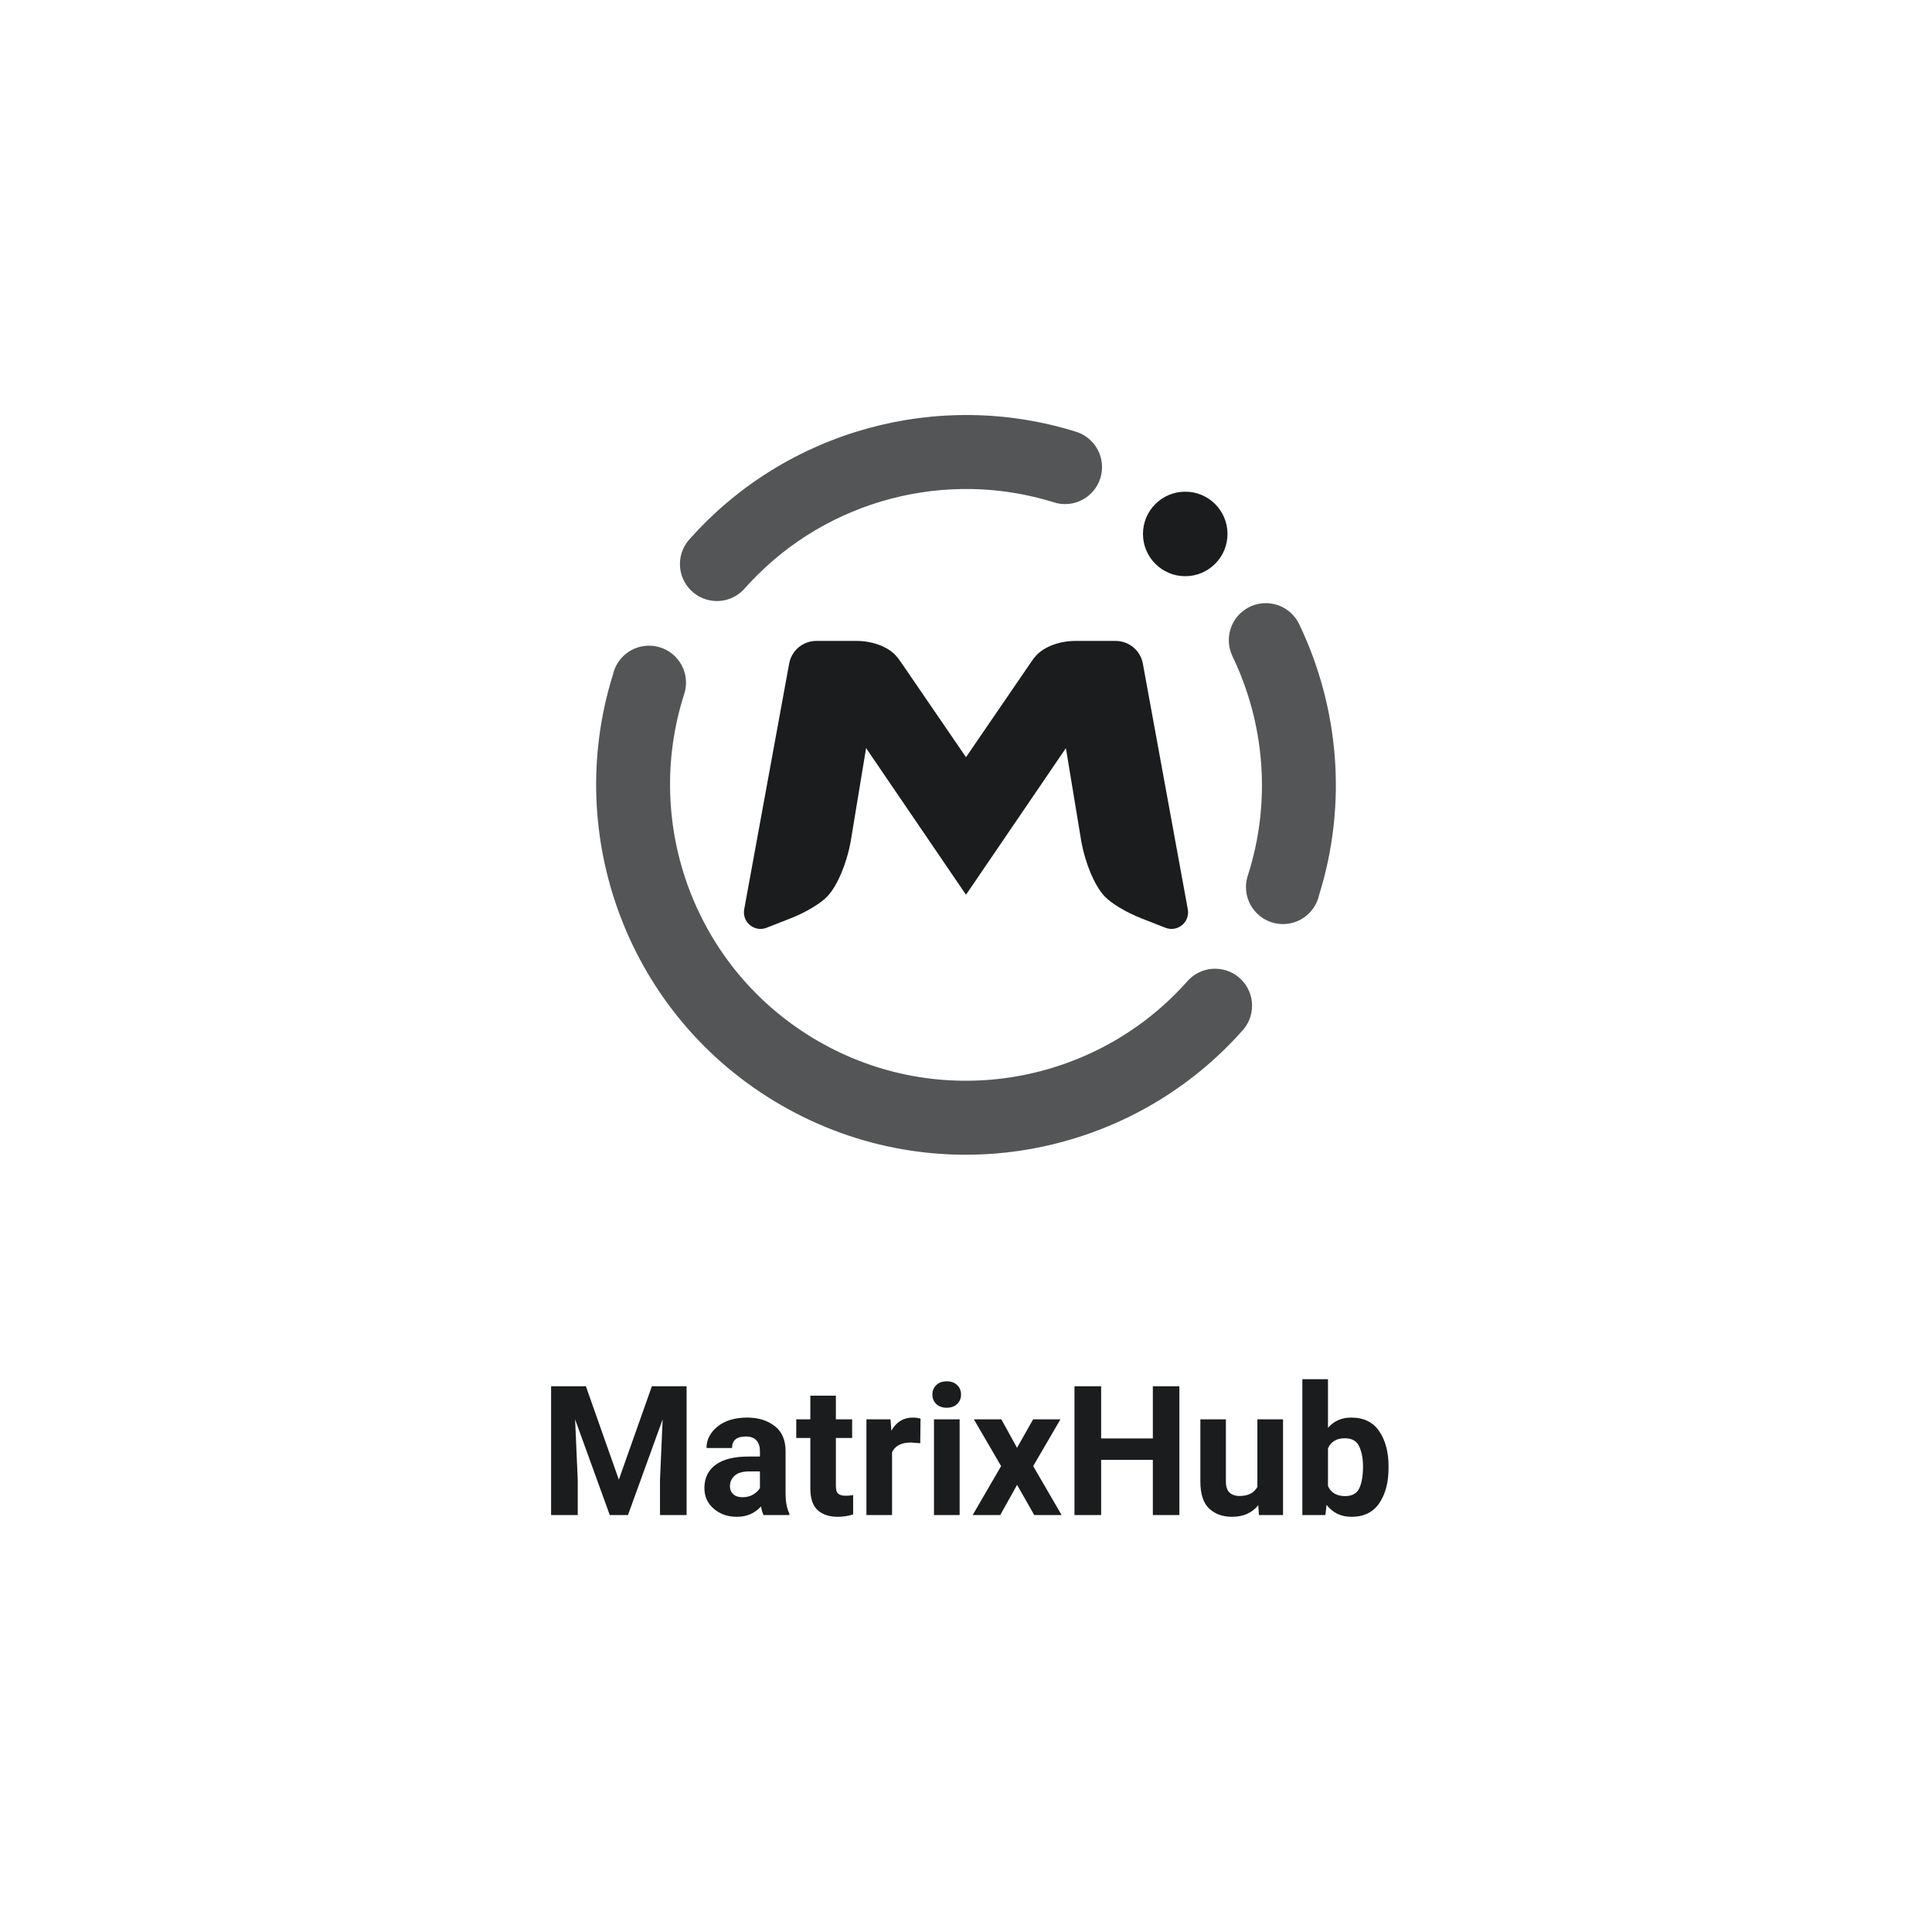
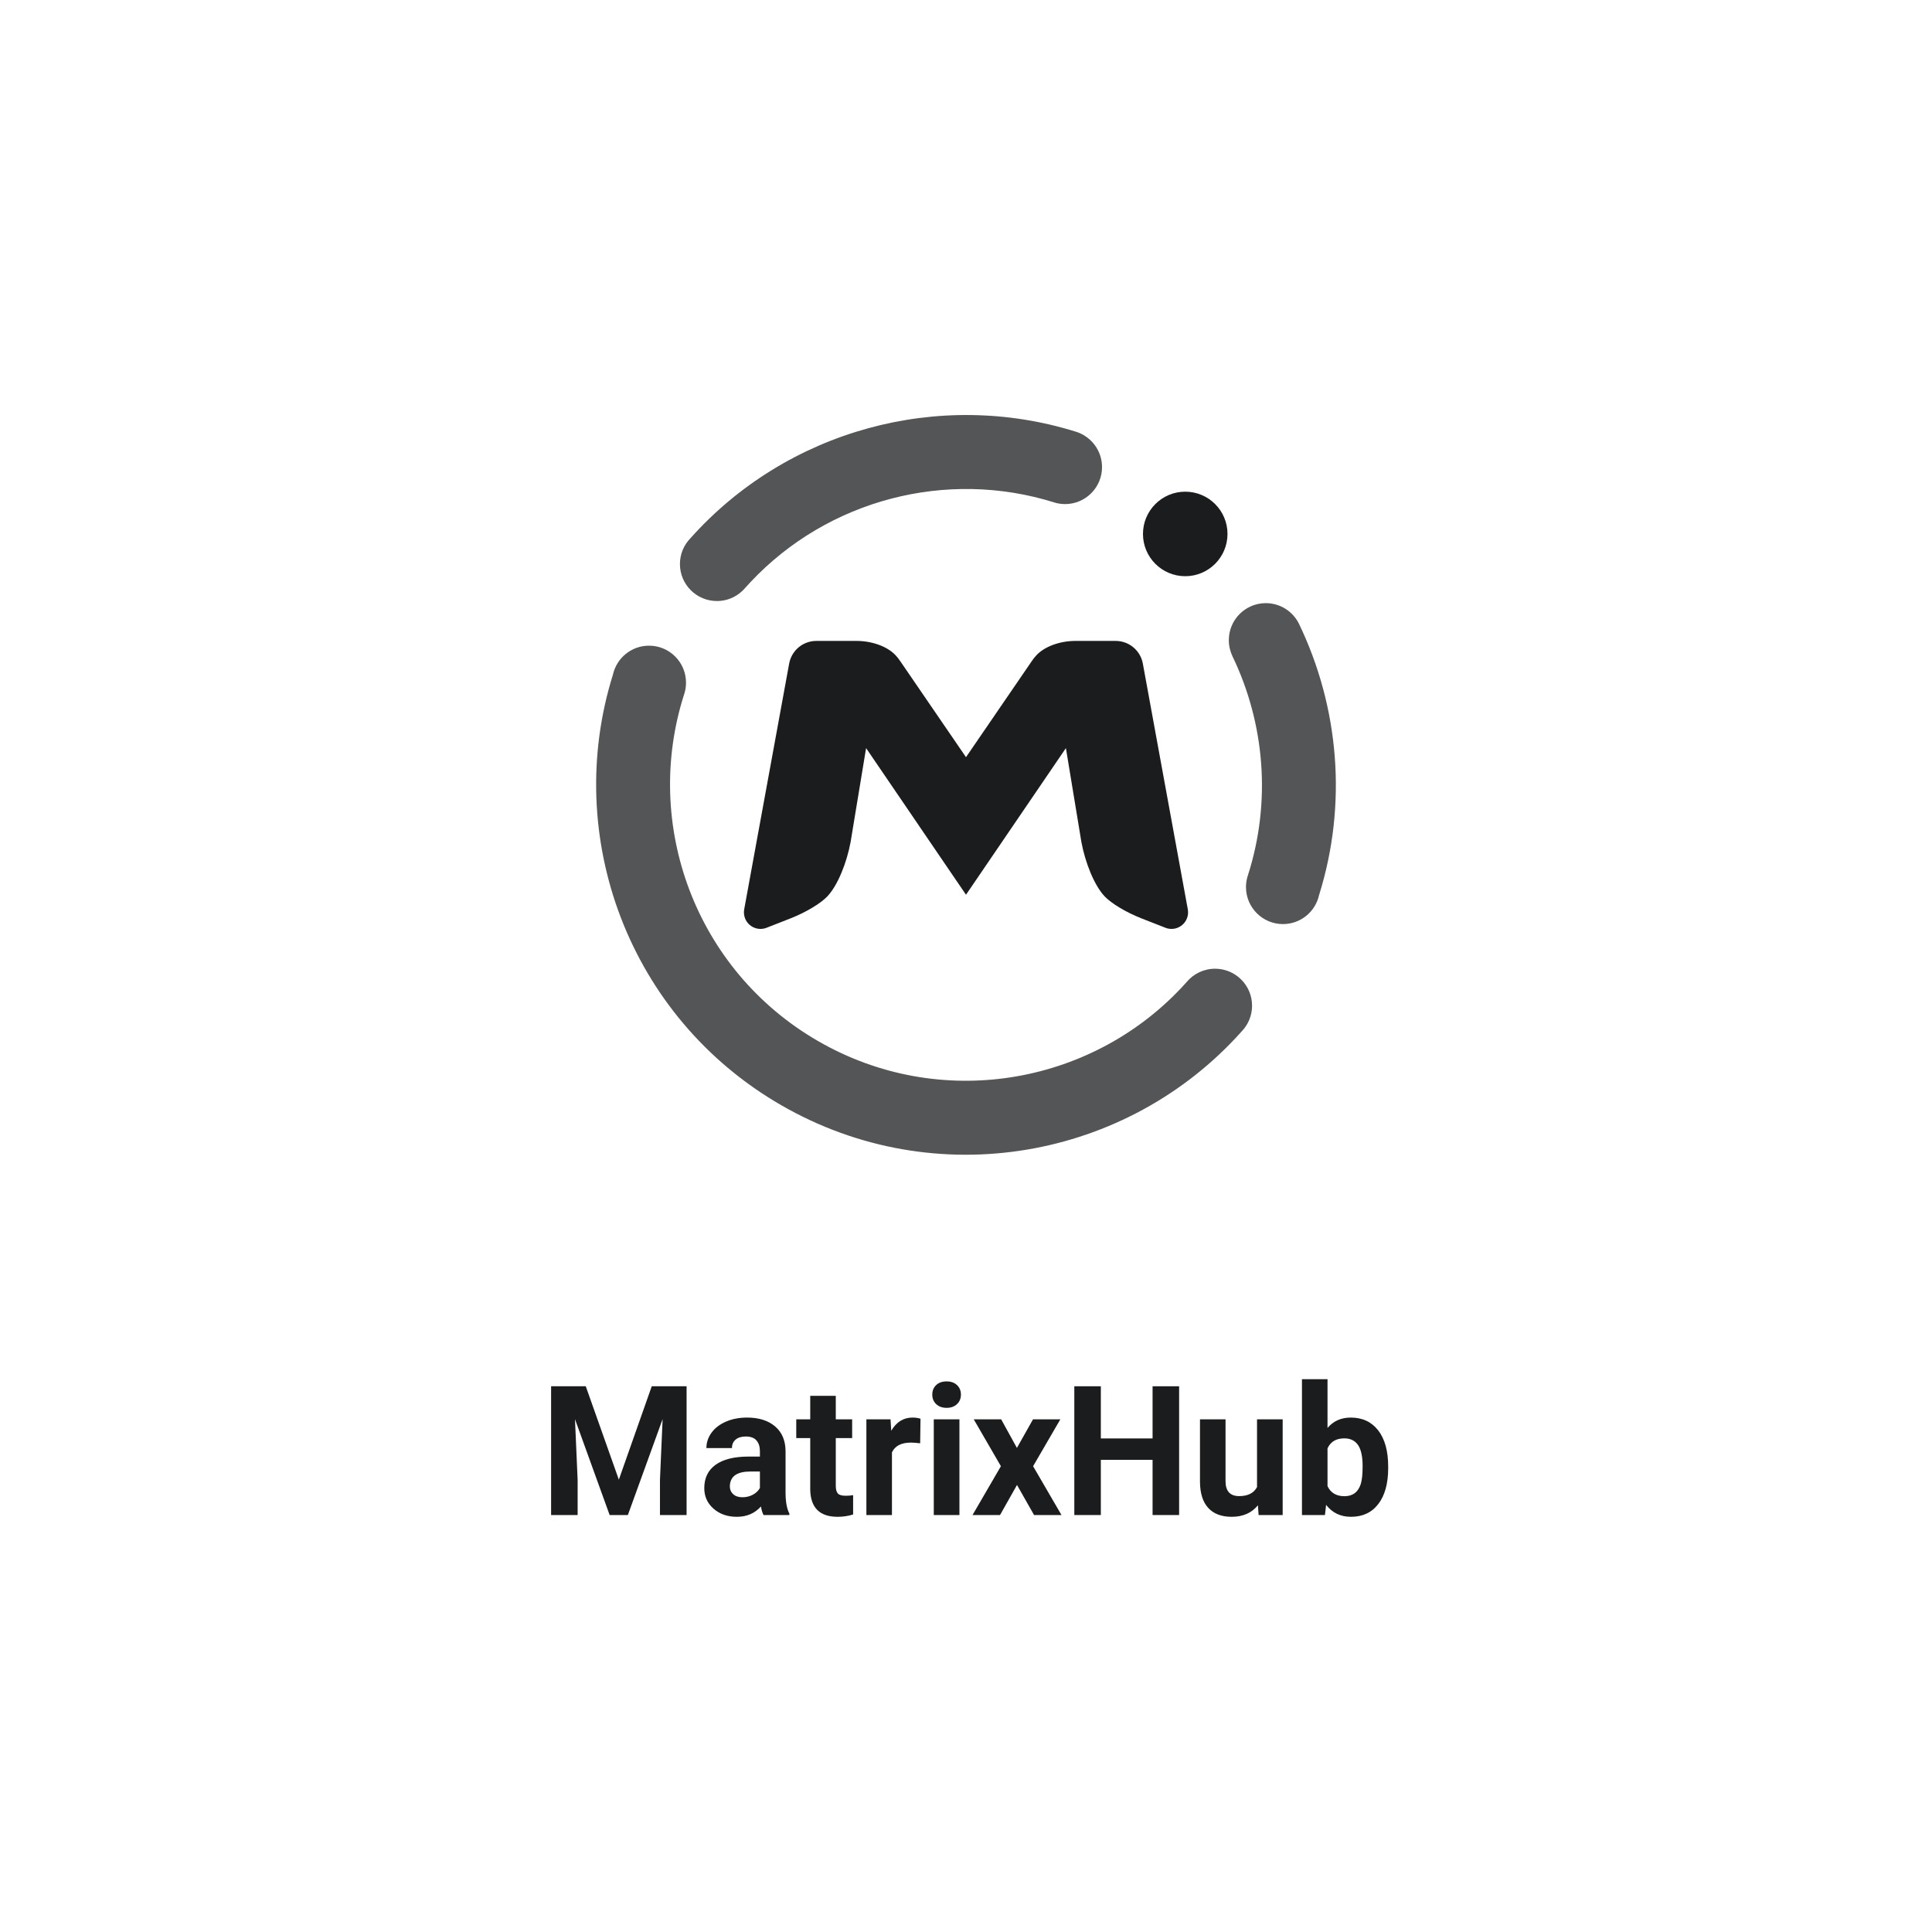
<svg xmlns="http://www.w3.org/2000/svg" width="512px" height="512px" viewBox="0 0 512 512" version="1.1">
  <g id="matrixhub-stacked-black" stroke="none" fill="none" transform="translate(0, -0)" fill-rule="evenodd" stroke-width="1">
    <g id="merbridge-stacked-black">
      <rect id="Frame" x="0" y="0" width="512" height="512" />
-       <g id="Text-/-02_Small-@1_black" transform="translate(143, 356)" fill="#1B1C1D" fill-rule="nonzero" font-family="Roboto-Bold, Roboto" font-size="48" font-weight="bold" line-spacing="56">
-         <text id="Merbridge">
-           <tspan x="0" y="45.5">MatrixHub</tspan>
-         </text>
+       <g id="Text-/-02_Small-@1_black" transform="translate(143, 356)" fill="#1B1C1D" fill-rule="nonzero">
+         <path d="M12.234 11.375 21.0 36.125 29.719 11.375H38.953V45.5H31.898V36.172L32.602 20.07L23.391 45.5H18.562L9.375 20.094L10.078 36.172V45.5H3.047V11.375Z" />
+         <path d="M59.344 45.5Q58.875 44.586 58.664 43.227Q56.203 45.969 52.266 45.969Q48.539 45.969 46.09 43.812Q43.641 41.656 43.641 38.375Q43.641 34.344 46.629 32.188Q49.617 30.031 55.266 30.008H58.383V28.555Q58.383 26.797 57.48 25.742Q56.578 24.688 54.633 24.688Q52.922 24.688 51.949 25.508Q50.977 26.328 50.977 27.758H44.203Q44.203 25.555 45.562 23.68Q46.922 21.805 49.406 20.738Q51.891 19.672 54.984 19.672Q59.672 19.672 62.426 22.027Q65.18 24.383 65.18 28.648V39.641Q65.203 43.25 66.188 45.102V45.5ZM53.742 40.789Q55.242 40.789 56.508 40.121Q57.773 39.453 58.383 38.328V33.969H55.852Q50.766 33.969 50.438 37.484L50.414 37.883Q50.414 39.148 51.305 39.969Q52.195 40.789 53.742 40.789Z" />
+         <path d="M78.492 13.906V20.141H82.828V25.109H78.492V37.766Q78.492 39.172 79.031 39.781Q79.57 40.391 81.094 40.391Q82.219 40.391 83.086 40.227V45.359Q81.094 45.969 78.984 45.969Q71.859 45.969 71.719 38.773V25.109H68.016V20.141H71.719V13.906Z" />
+         <path d="M100.852 26.492Q99.469 26.305 98.414 26.305Q94.57 26.305 93.375 28.906V45.5H86.602V20.141H93.0L93.188 23.164Q95.227 19.672 98.836 19.672Q99.961 19.672 100.945 19.977Z" />
+         <path d="M111.258 45.5H104.461V20.141H111.258ZM104.062 13.578Q104.062 12.055 105.082 11.07Q106.102 10.086 107.859 10.086Q109.594 10.086 110.625 11.07Q111.656 12.055 111.656 13.578Q111.656 15.125 110.613 16.109Q109.57 17.094 107.859 17.094Q106.148 17.094 105.105 16.109Q104.062 15.125 104.062 13.578Z" />
+         <path d="M126.492 27.711 130.758 20.141H138.0L130.781 32.562L138.305 45.5H131.039L126.516 37.531L122.016 45.5H114.727L122.25 32.562L115.055 20.141H122.32Z" />
+         <path d="M169.477 45.5H162.445V30.875H148.734V45.5H141.703V11.375H148.734V25.203H162.445V11.375H169.477Z" />
+         <path d="M190.359 42.922Q187.852 45.969 183.422 45.969Q179.344 45.969 177.199 43.625Q175.055 41.281 175.008 36.758V20.141H181.781V36.523Q181.781 40.484 185.391 40.484Q188.836 40.484 190.125 38.094V20.141H196.922V45.5H190.547Z" />
+         <path d="M224.883 33.055Q224.883 39.148 222.281 42.559Q219.68 45.969 215.016 45.969Q210.891 45.969 208.43 42.805L208.125 45.5H202.031V9.5H208.805V22.414Q211.148 19.672 214.969 19.672Q219.609 19.672 222.246 23.082Q224.883 26.492 224.883 32.68ZM218.109 32.562Q218.109 28.719 216.891 26.949Q215.672 25.18 213.258 25.18Q210.023 25.18 208.805 27.828V37.836Q210.047 40.508 213.305 40.508Q216.586 40.508 217.617 37.273Q218.109 35.727 218.109 32.562Z" />
      </g>
      <g id="Merbridge_Dark" transform="translate(144, 96)">
        <g id="matrixhub" transform="translate(13.9836, 13.984)">
          <rect id="bg-transparent" x="-13.984" y="-13.984" width="224" height="224" />
          <path d="M14.016,61.126 C19.429,61.126 23.816,65.514 23.816,70.926 C23.816,71.842 23.691,72.728 23.456,73.568 L23.302,74.067 C12.279,108.479 26.253,147.112 58.816,165.912 C90.924,184.45 130.695,177.695 155.056,151.829 L156.471,150.285 C158.271,148.12 160.987,146.736 164.026,146.736 C169.439,146.736 173.826,151.124 173.826,156.536 C173.826,159.183 172.777,161.585 171.071,163.349 C140.814,197.272 89.937,206.512 49.016,182.886 C8.535,159.515 -8.963,111.623 4.45,68.802 C5.418,64.411 9.333,61.126 14.016,61.126 Z M177.466,49.856 C181.301,49.856 184.622,52.059 186.232,55.268 C196.886,77.377 199.139,103.108 191.583,127.229 C190.615,131.621 186.699,134.906 182.016,134.906 C176.604,134.906 172.216,130.518 172.216,125.106 C172.216,124.19 172.342,123.304 172.577,122.464 L172.731,121.965 C178.96,102.518 177.206,81.723 168.626,63.921 C168.015,62.628 167.666,61.183 167.666,59.656 C167.666,54.244 172.054,49.856 177.466,49.856 Z M127.271,4.462 C131.211,5.741 134.066,9.44 134.066,13.806 C134.066,19.218 129.679,23.606 124.266,23.606 C123.551,23.606 122.854,23.529 122.183,23.384 L121.444,23.18 C92.874,14.207 61.472,22.442 40.977,44.203 L39.562,45.746 C37.762,47.912 35.046,49.296 32.006,49.296 C26.594,49.296 22.206,44.908 22.206,39.496 C22.206,36.849 23.256,34.447 24.962,32.683 C50.502,4.048 90.736,-7 127.271,4.462 Z" id="Secondary" fill="#1B1C1D" opacity="0.75" />
          <path d="M156.116,42.716 C162.302,42.716 167.316,37.702 167.316,31.516 C167.316,25.33 162.302,20.316 156.116,20.316 C149.931,20.316 144.916,25.33 144.916,31.516 C144.916,37.702 149.931,42.716 156.116,42.716 Z M71.54,88.273 L67.432,113.18 C66.446,118.493 64.072,124.645 61.235,127.603 C59.542,129.374 55.762,131.729 51.485,133.408 L45.157,135.885 C42.898,136.769 40.35,135.654 39.465,133.395 C39.168,132.634 39.088,131.806 39.235,131.003 L51.152,65.87 C51.788,62.392 54.819,59.866 58.354,59.866 L69.018,59.866 C73.068,59.866 77.135,61.308 79.326,63.636 C79.798,64.129 80.217,64.677 80.601,65.243 L98.016,90.677 L115.432,65.243 C115.816,64.677 116.235,64.129 116.706,63.636 C118.897,61.308 122.965,59.866 127.015,59.866 L137.679,59.866 C141.214,59.866 144.245,62.392 144.881,65.87 L156.798,131.003 C156.945,131.806 156.865,132.634 156.567,133.395 C155.683,135.654 153.135,136.769 150.875,135.885 L144.547,133.408 C140.27,131.729 136.491,129.374 134.798,127.603 C131.961,124.645 129.587,118.493 128.6,113.18 L124.492,88.273 L98.016,127.133 L71.54,88.273 Z" id="Primary" fill="#1B1C1D" />
        </g>
      </g>
    </g>
  </g>
</svg>
